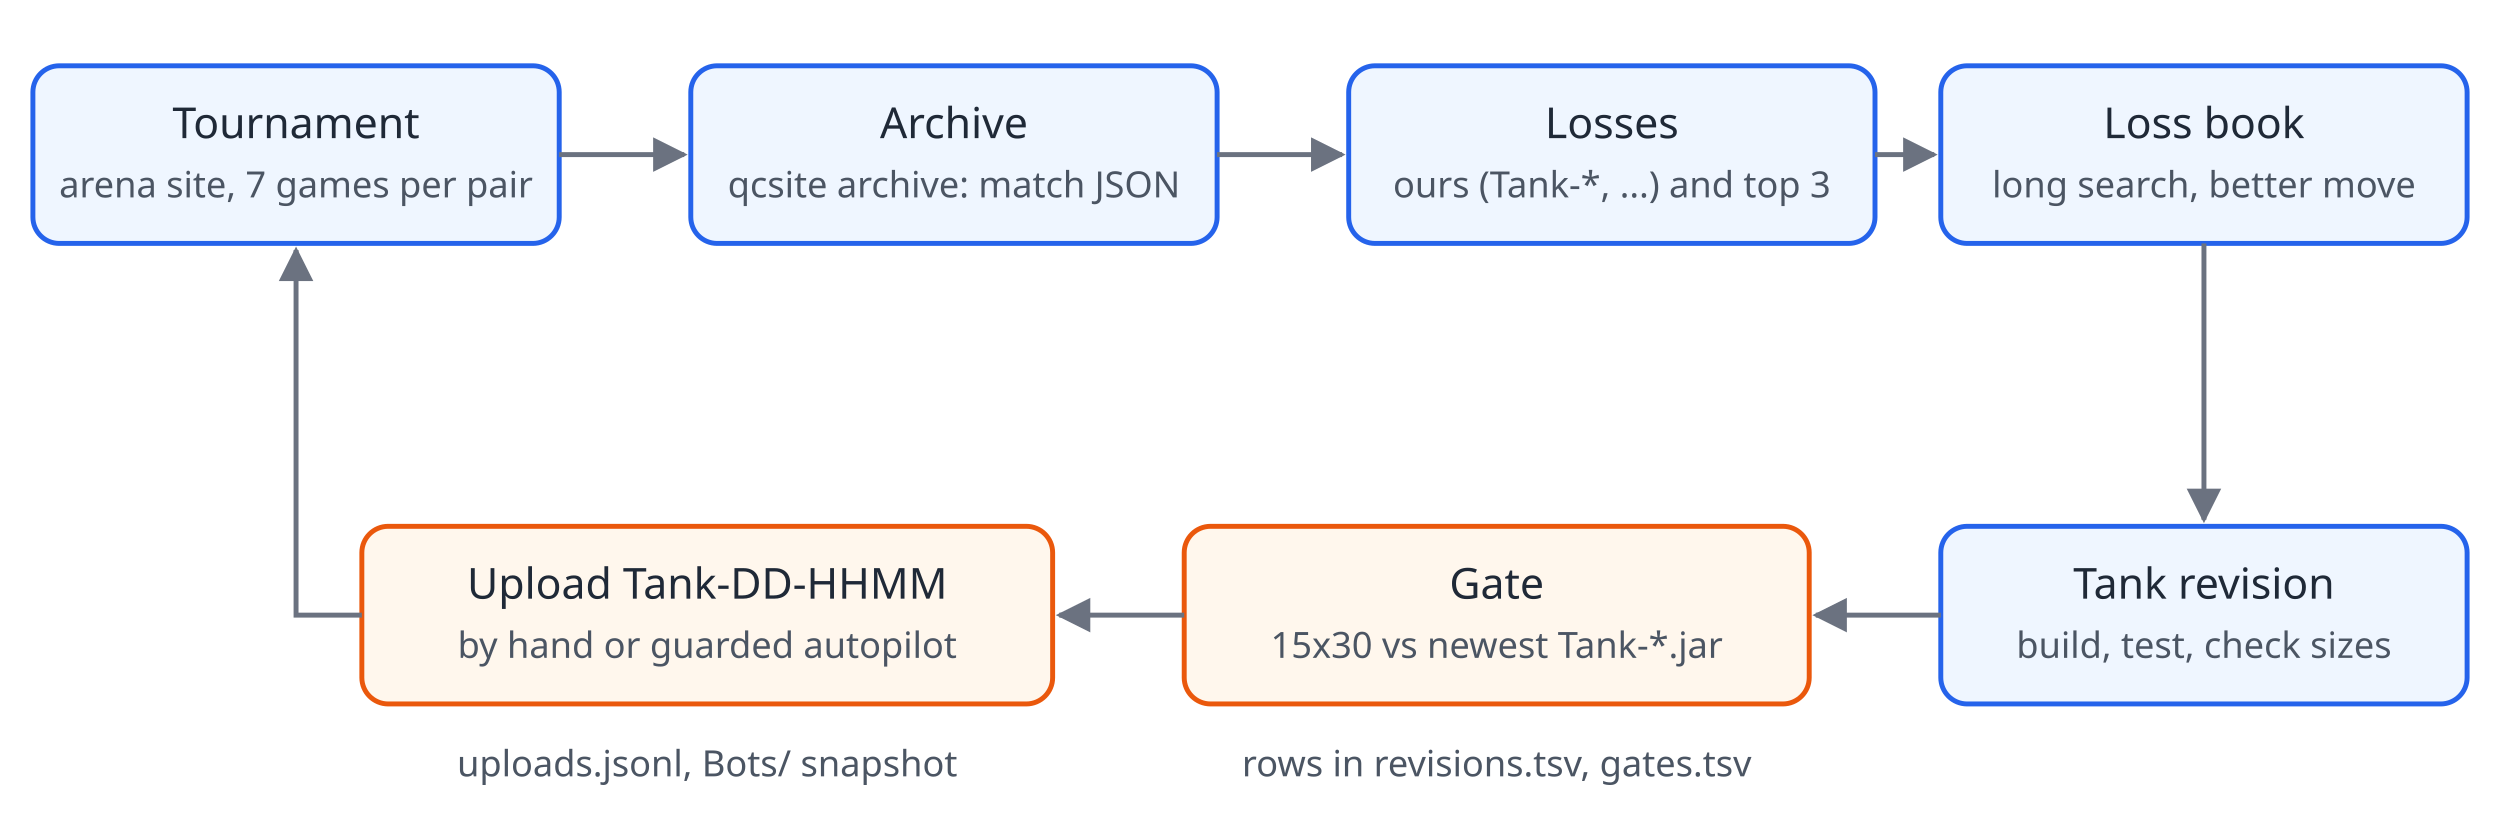
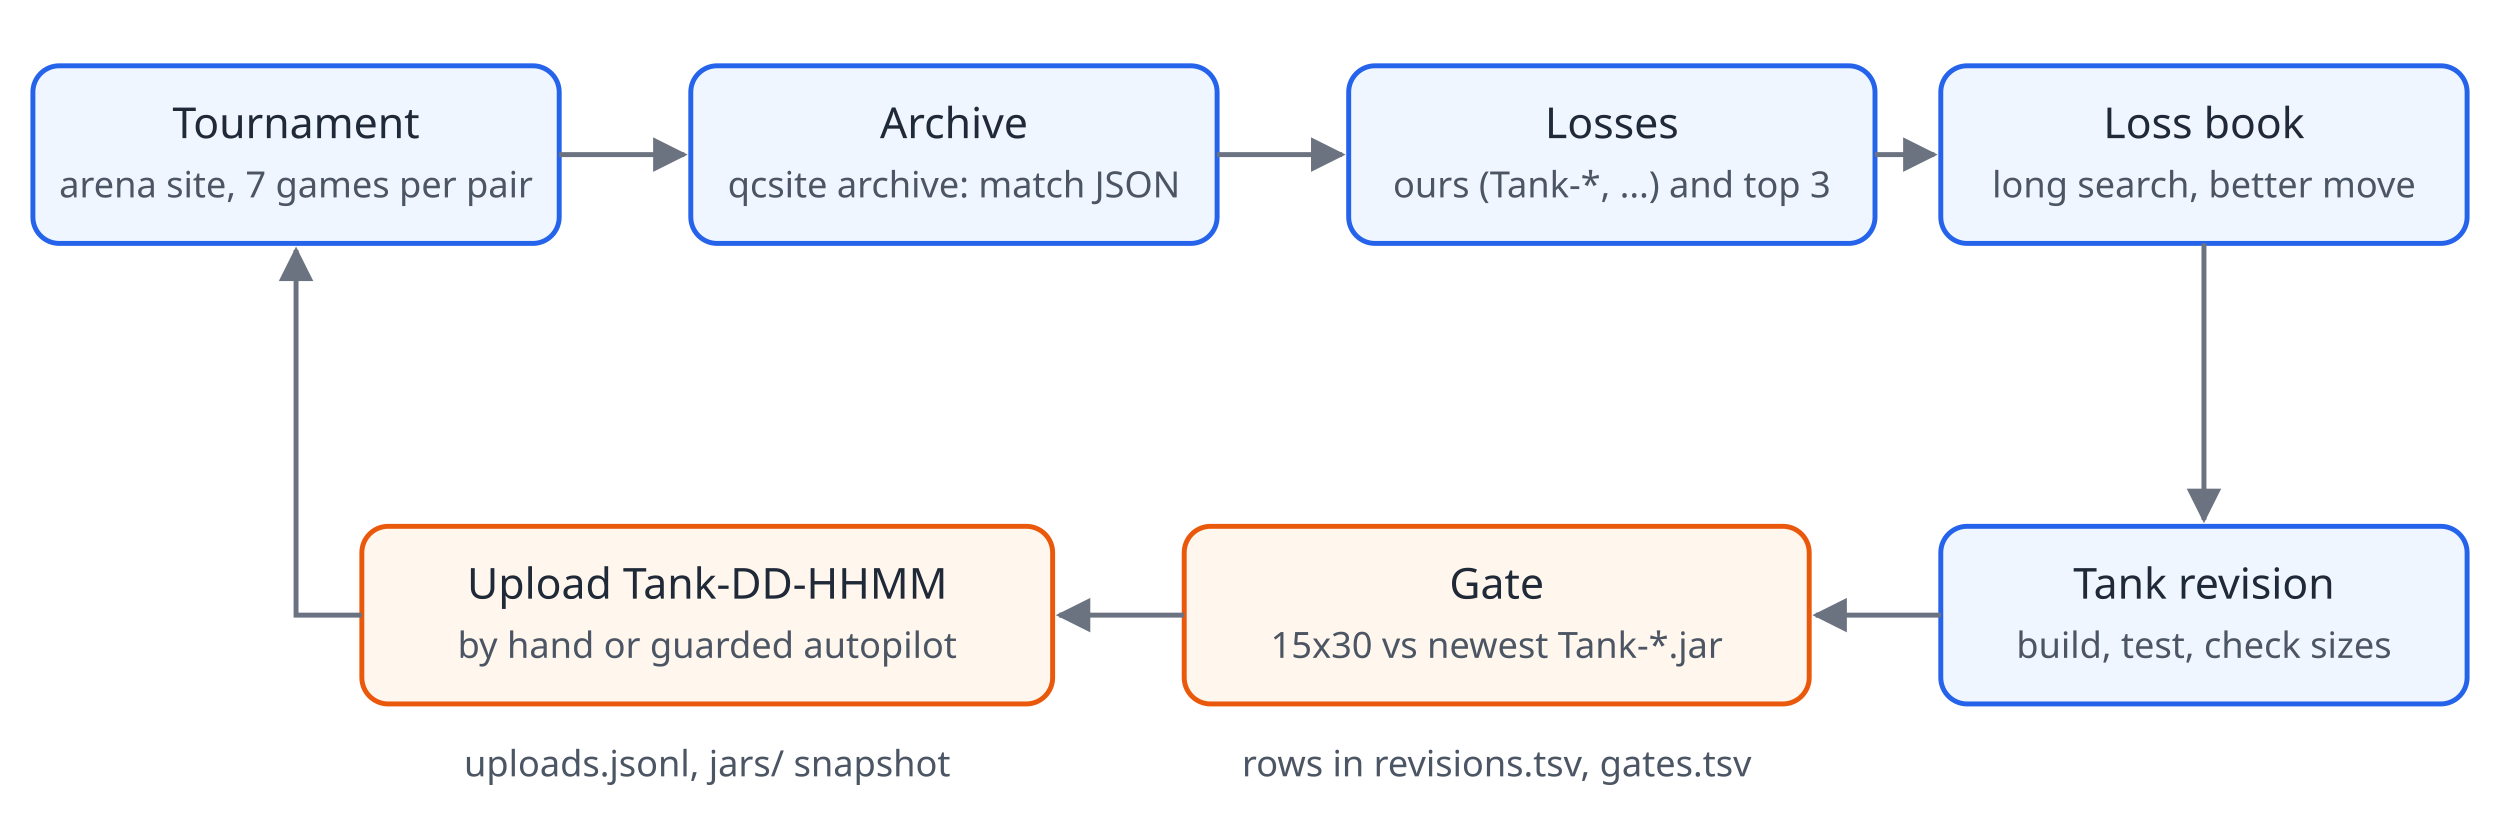
<svg xmlns="http://www.w3.org/2000/svg" viewBox="0 0 760 250" width="760">
  <style>
  .box { fill: #eff6ff; stroke: #2563eb; stroke-width: 1.5; }
  .gate { fill: #fff7ed; stroke: #ea580c; stroke-width: 1.5; }
  .t { fill: #1f2937; font: 13px sans-serif; text-anchor: middle; }
  .s { fill: #4b5563; font: 11px sans-serif; text-anchor: middle; }
  .a { stroke: #6b7280; stroke-width: 1.5; fill: none; marker-end: url(#arrow); }
  .h { fill: #6b7280; }
  @media (prefers-color-scheme: dark) {
    .box { fill: #172554; stroke: #60a5fa; }
    .gate { fill: #431407; stroke: #fb923c; }
    .t { fill: #f3f4f6; } .s { fill: #d1d5db; }
    .a { stroke: #9ca3af; } .h { fill: #9ca3af; }
  }
</style>
  <defs>
    <marker id="arrow" viewBox="0 0 10 10" refX="9" refY="5" markerWidth="7" markerHeight="7" orient="auto">
      <path class="h" d="M0,0 L10,5 L0,10 z" />
    </marker>
  </defs>
  <rect class="box" x="10" y="20" width="160" height="54" rx="8" />
  <text class="t" x="90" y="42">Tournament</text>
  <text class="s" x="90" y="60">arena site, 7 games per pair</text>
  <rect class="box" x="210" y="20" width="160" height="54" rx="8" />
  <text class="t" x="290" y="42">Archive</text>
  <text class="s" x="290" y="60">qcsite archive: match JSON</text>
  <rect class="box" x="410" y="20" width="160" height="54" rx="8" />
  <text class="t" x="490" y="42">Losses</text>
  <text class="s" x="490" y="60">ours (Tank-*, ...) and top 3</text>
  <rect class="box" x="590" y="20" width="160" height="54" rx="8" />
  <text class="t" x="670" y="42">Loss book</text>
  <text class="s" x="670" y="60">long search, better move</text>
  <rect class="box" x="590" y="160" width="160" height="54" rx="8" />
  <text class="t" x="670" y="182">Tank revision</text>
  <text class="s" x="670" y="200">build, test, check sizes</text>
  <rect class="gate" x="360" y="160" width="190" height="54" rx="8" />
  <text class="t" x="455" y="182">Gate</text>
  <text class="s" x="455" y="200">15x30 vs newest Tank-*.jar</text>
  <rect class="gate" x="110" y="160" width="210" height="54" rx="8" />
  <text class="t" x="215" y="182">Upload Tank-DD-HHMM</text>
  <text class="s" x="215" y="200">by hand or guarded autopilot</text>
  <path class="a" d="M170,47 H208" />
  <path class="a" d="M370,47 H408" />
  <path class="a" d="M570,47 H588" />
  <path class="a" d="M670,74 V158" />
  <path class="a" d="M590,187 H552" />
  <path class="a" d="M360,187 H322" />
  <path class="a" d="M110,187 H90 V76" />
  <text class="s" x="455" y="236">rows in revisions.tsv, gates.tsv</text>
-   <text class="s" x="215" y="236">uploads.jsonl, Bots/ snapshot</text>
+   <text class="s" x="215" y="236">uploads.jsonl, jars/ snapshot</text>
</svg>
